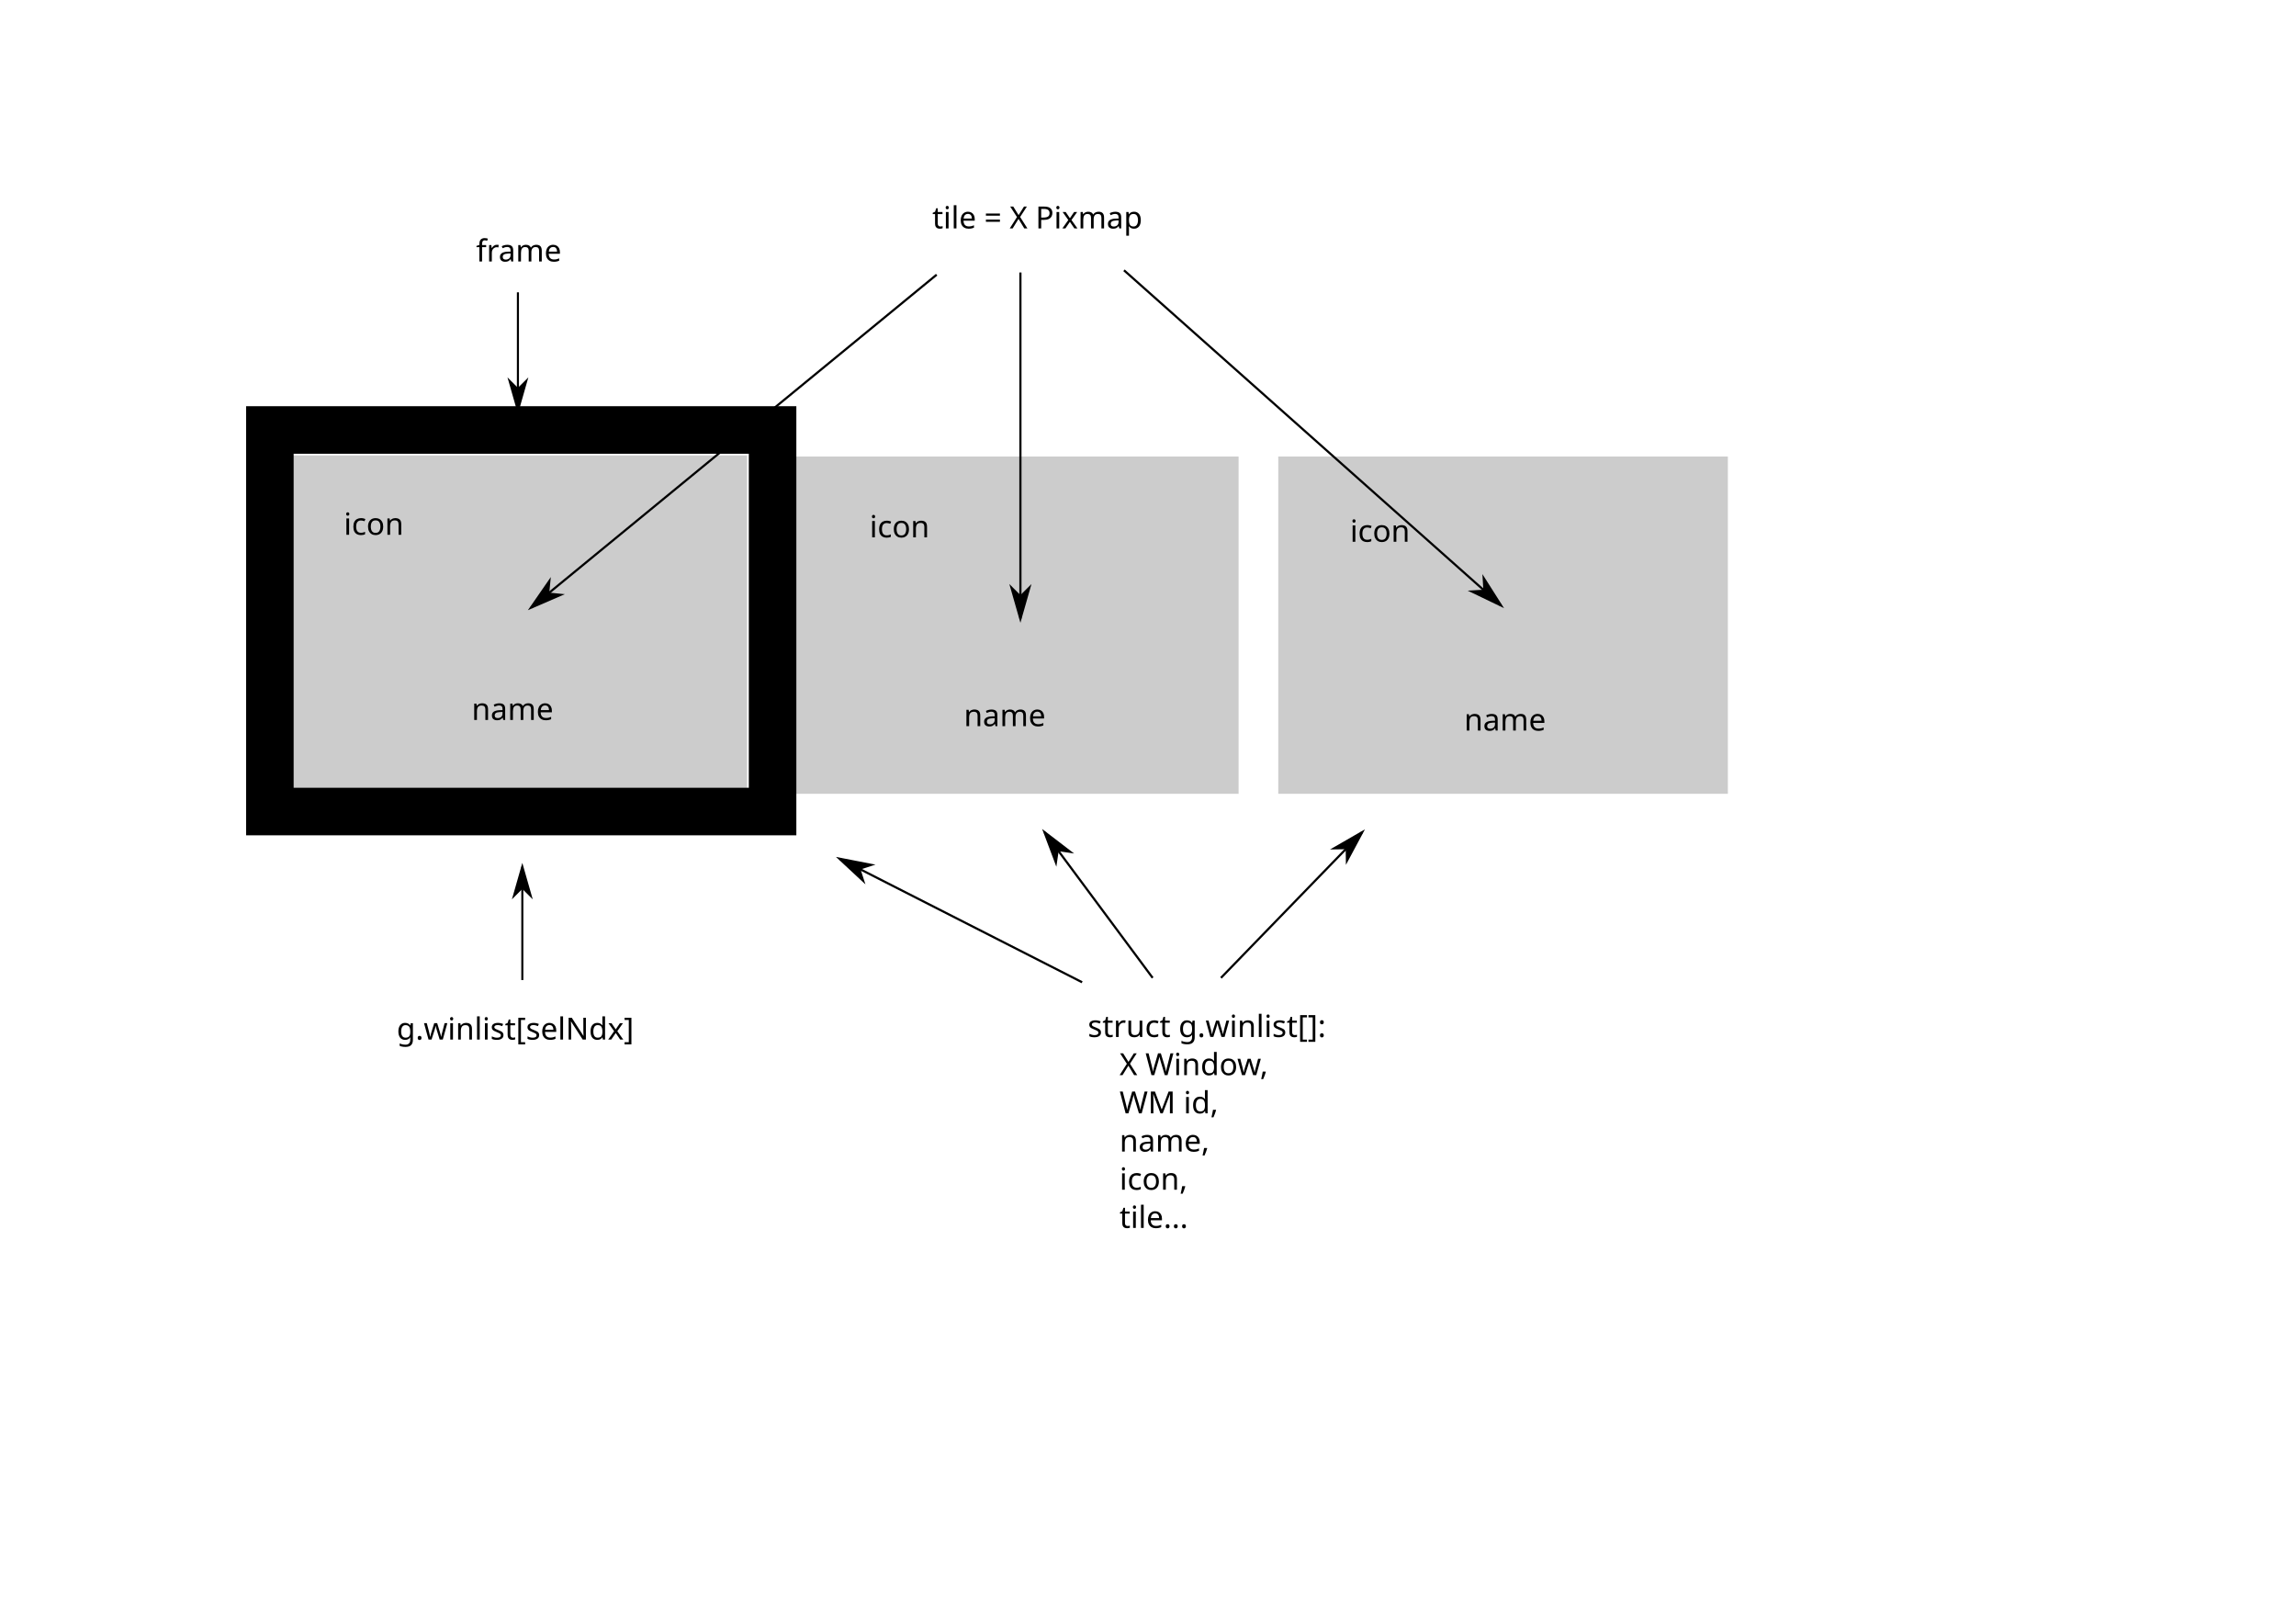
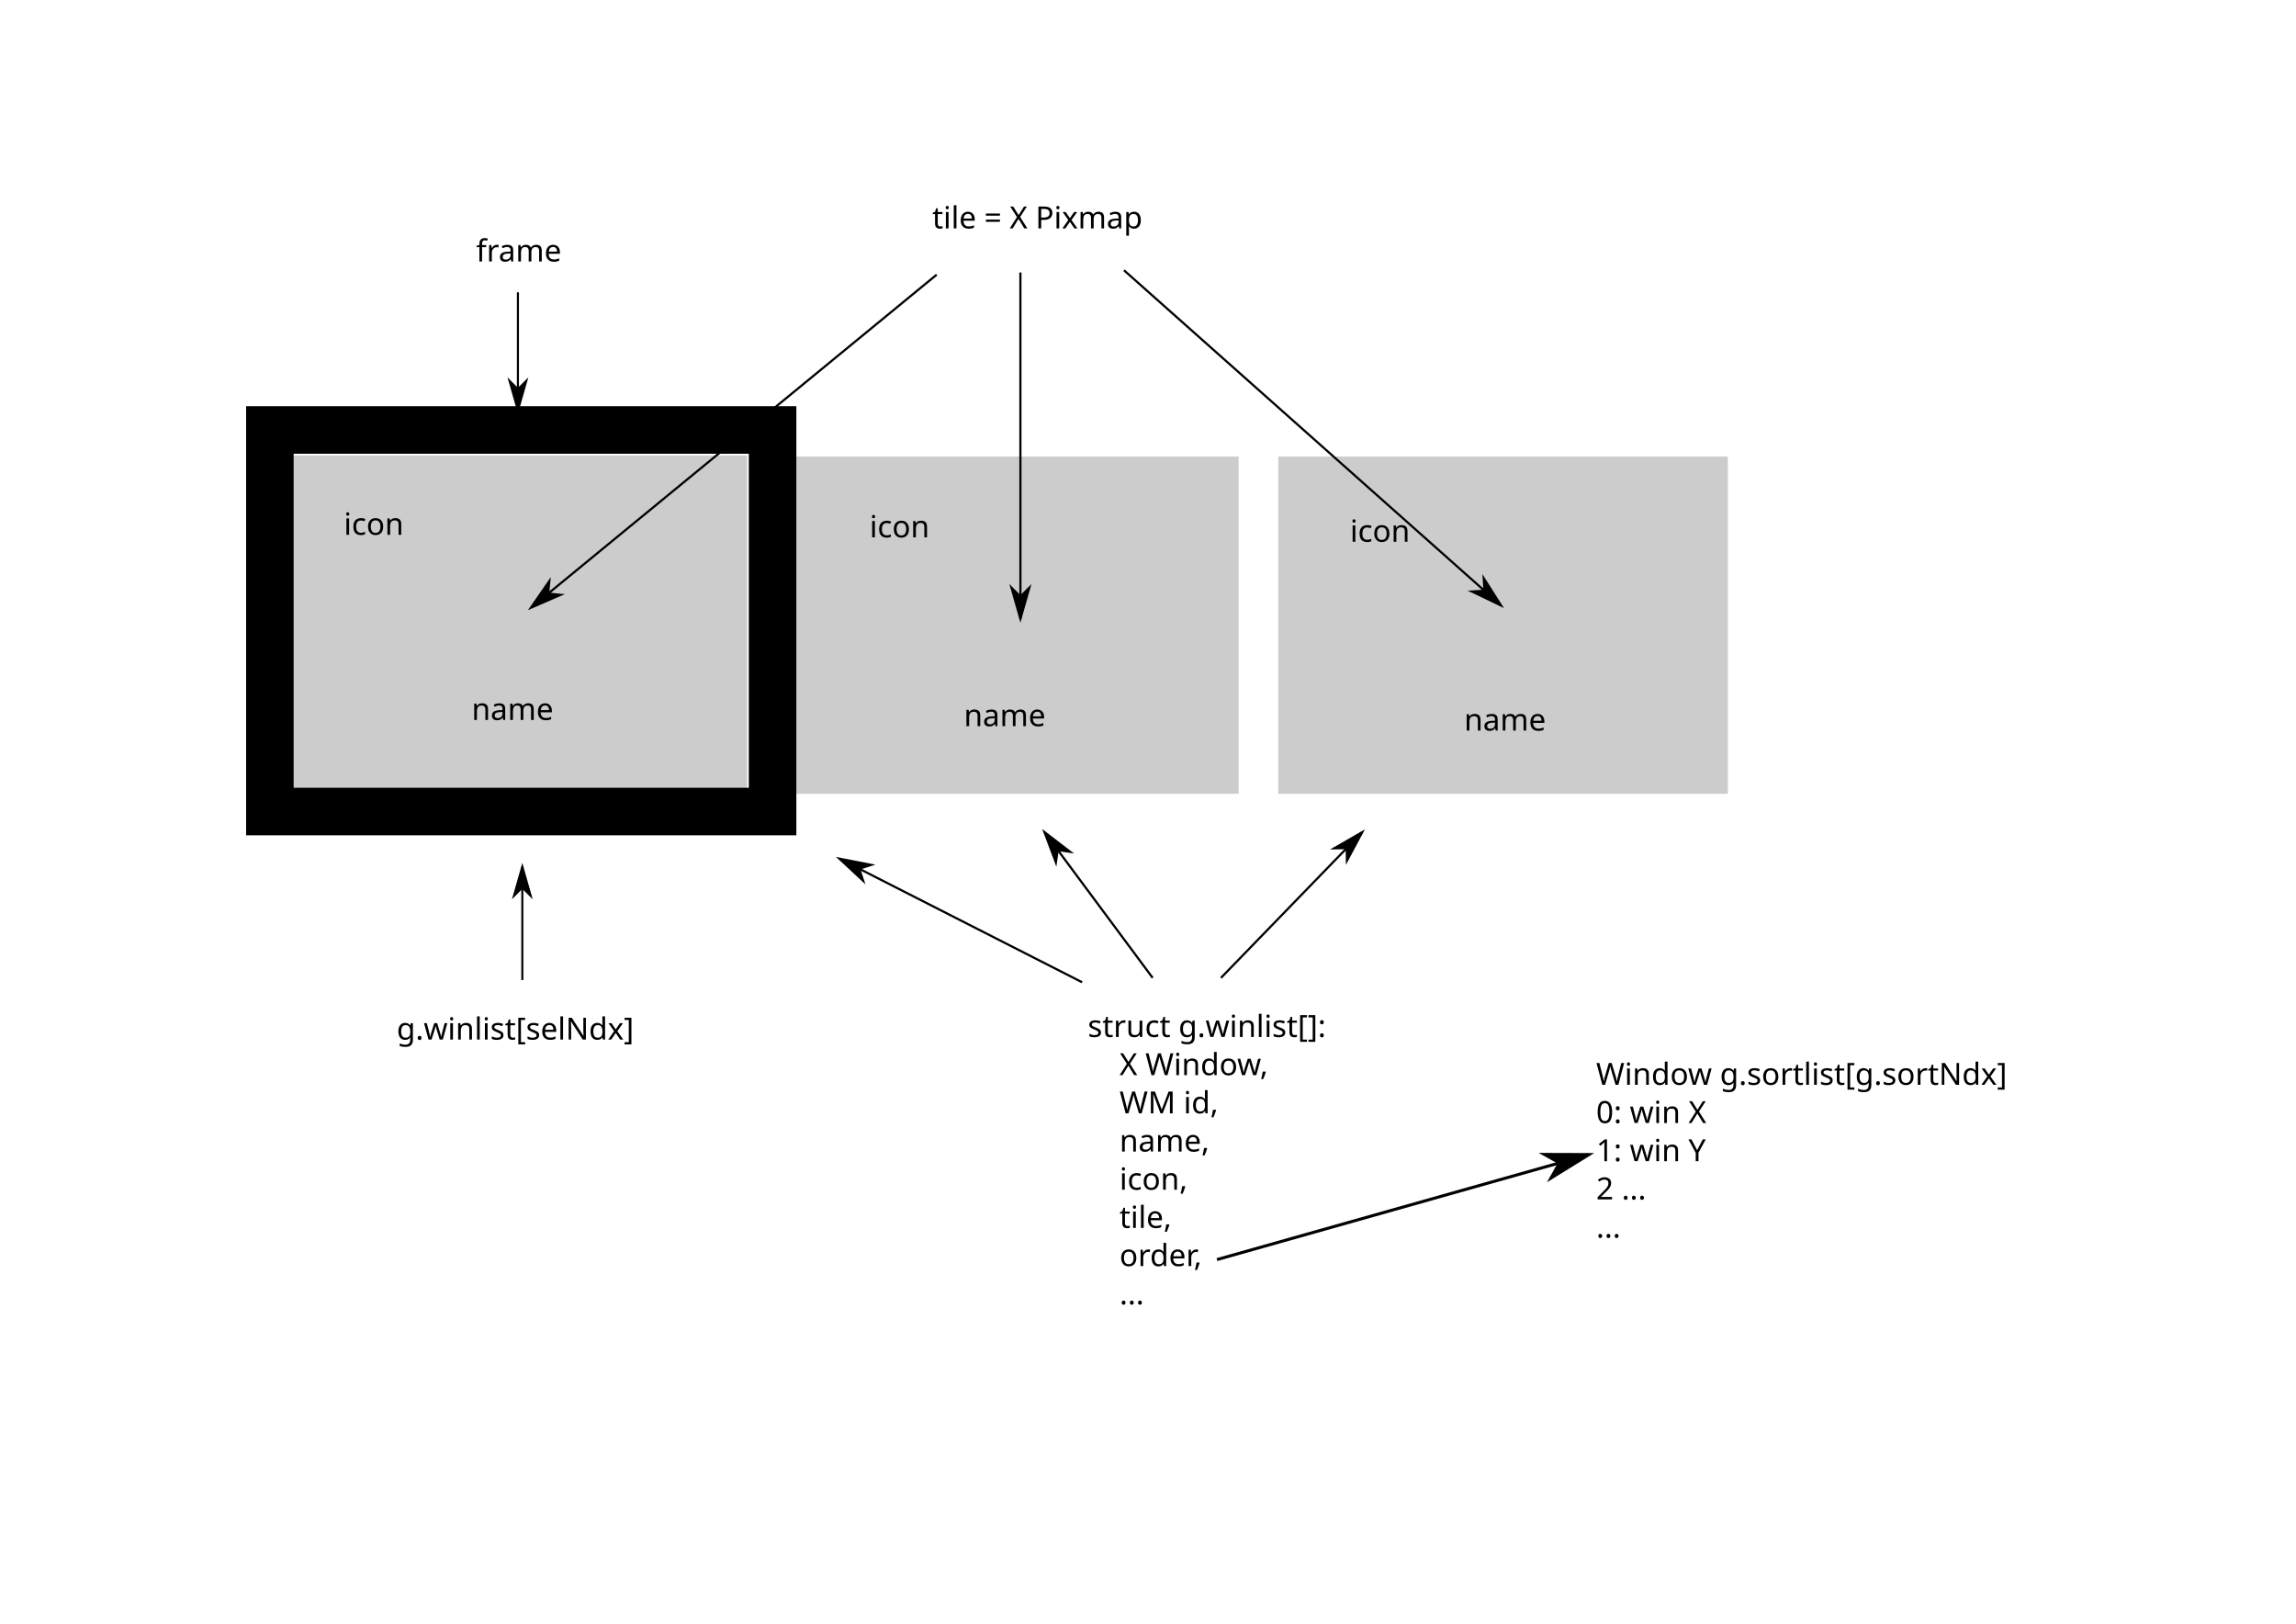
<svg xmlns="http://www.w3.org/2000/svg" width="1052.362" height="744.094" id="svg2" version="1.1">
  <defs id="defs4">
    <marker orient="auto" refY="0.0" refX="0.0" id="Arrow1Lend" style="overflow:visible;">
      <path id="path3822" d="M 0.0,0.0 L 5.0,-5.0 L -12.5,0.0 L 5.0,5.0 L 0.0,0.0 z " style="fill-rule:evenodd;stroke:#000000;stroke-width:1.0pt;" transform="scale(0.8) rotate(180) translate(12.5,0)" />
    </marker>
    <marker orient="auto" refY="0.0" refX="0.0" id="Arrow1Send" style="overflow:visible;">
      <path id="path3834" d="M 0.0,0.0 L 5.0,-5.0 L -12.5,0.0 L 5.0,5.0 L 0.0,0.0 z " style="fill-rule:evenodd;stroke:#000000;stroke-width:1.0pt;" transform="scale(0.2) rotate(180) translate(6,0)" />
    </marker>
    <marker orient="auto" refY="0" refX="0" id="Arrow1Lend-3" style="overflow:visible">
      <path id="path3822-5" d="M 0,0 5,-5 -12.5,0 5,5 0,0 z" style="fill-rule:evenodd;stroke:#000000;stroke-width:1pt" transform="matrix(-0.8,0,0,-0.8,-10,0)" />
+     </marker>
+     <marker orient="auto" refY="0" refX="0" id="Arrow1Lend-3-1" style="overflow:visible">
+       <path id="path3822-5-2" d="M 0,0 5,-5 -12.5,0 5,5 0,0 z" style="fill-rule:evenodd;stroke:#000000;stroke-width:1pt" transform="matrix(-0.8,0,0,-0.8,-10,0)" />
    </marker>
  </defs>
  <g id="layer1" transform="translate(0,-308.2677)">
    <rect style="fill:#cccccc;fill-opacity:1;stroke:none;stroke-width:1.008;stroke-opacity:0.641" id="rect2989" width="209.562" height="154.553" x="132.879" y="516.981" />
    <rect style="fill:#cccccc;fill-opacity:1;stroke:none;stroke-opacity:0.641" id="rect2989-3" width="206.071" height="154.553" x="361.635" y="517.486" />
    <rect style="fill:#cccccc;fill-opacity:1;stroke:none;stroke-opacity:0.641" id="rect2989-6" width="206.071" height="154.553" x="585.888" y="517.486" />
    <rect style="fill:none;stroke:#000000;stroke-width:21.788;stroke-miterlimit:4;stroke-opacity:1;stroke-dasharray:none" id="rect3016" width="230.416" height="174.858" x="123.693" y="505.314" />
    <text xml:space="preserve" style="font-size:14px;font-style:normal;font-variant:normal;font-weight:normal;font-stretch:normal;text-align:start;line-height:125%;letter-spacing:0px;word-spacing:0px;writing-mode:lr-tb;text-anchor:start;fill:#000000;fill-opacity:1;stroke:none;font-family:Sans;-inkscape-font-specification:Sans" x="181.827" y="476.404" id="text3786" transform="translate(0,308.2677)">
      <tspan id="tspan3788" x="181.827" y="476.404">g.winlist[selNdx]</tspan>
    </text>
    <text xml:space="preserve" style="font-size:14px;font-style:normal;font-variant:normal;font-weight:normal;font-stretch:normal;text-align:start;line-height:125%;letter-spacing:0px;word-spacing:0px;writing-mode:lr-tb;text-anchor:start;fill:#000000;fill-opacity:1;stroke:none;font-family:Sans;-inkscape-font-specification:Sans" x="498.557" y="783.483" id="text3786-7">
      <tspan id="tspan3788-5" x="498.557" y="783.483">struct g.winlist[]:</tspan>
      <tspan x="498.557" y="800.983" id="tspan7188">    X Window,</tspan>
      <tspan x="498.557" y="818.483" id="tspan7196">    WM id,</tspan>
      <tspan x="498.557" y="835.983" id="tspan7198">    name,</tspan>
      <tspan x="498.557" y="853.483" id="tspan7194">    icon, </tspan>
-       <tspan x="498.557" y="870.983" id="tspan7200">    tile...</tspan>
-       <tspan x="498.557" y="888.483" id="tspan7192" />
-       <tspan x="498.557" y="905.983" id="tspan7190" />
+       <tspan x="498.557" y="870.983" id="tspan7200">    tile,</tspan>
+       <tspan x="498.557" y="888.483" id="tspan3112">    order,</tspan>
+       <tspan x="498.557" y="905.983" id="tspan3114">    ...</tspan>
+       <tspan x="498.557" y="923.483" id="tspan7192" />
+       <tspan x="498.557" y="940.983" id="tspan7190" />
    </text>
    <path style="fill:none;stroke:#000000;stroke-width:0.941;stroke-linecap:butt;stroke-linejoin:miter;stroke-miterlimit:4;stroke-opacity:1;stroke-dasharray:none;marker-end:url(#Arrow1Lend)" d="m 239.406,757.398 0,-51.876" id="path3813" />
    <path style="fill:none;stroke:#000000;stroke-width:1px;stroke-linecap:butt;stroke-linejoin:miter;stroke-opacity:1;marker-end:url(#Arrow1Lend-3)" d="M 528.31,448.12 478.812,381.45" id="path4469" transform="translate(0,308.2677)" />
    <path style="fill:none;stroke:#000000;stroke-width:1px;stroke-linecap:butt;stroke-linejoin:miter;stroke-opacity:1;marker-end:url(#Arrow1Lend-3)" d="m 559.625,448.12 64.65,-66.67" id="path4657" transform="translate(0,308.2677)" />
    <text xml:space="preserve" style="font-size:14px;font-style:normal;font-variant:normal;font-weight:normal;font-stretch:normal;text-align:start;line-height:125%;letter-spacing:0px;word-spacing:0px;writing-mode:lr-tb;text-anchor:start;fill:#000000;fill-opacity:1;stroke:none;font-family:Sans;-inkscape-font-specification:Sans" x="157.584" y="553.347" id="text5050">
      <tspan id="tspan5052" x="157.584" y="553.347">icon</tspan>
    </text>
    <text xml:space="preserve" style="font-size:14px;font-style:normal;font-variant:normal;font-weight:normal;font-stretch:normal;text-align:start;line-height:125%;letter-spacing:0px;word-spacing:0px;writing-mode:lr-tb;text-anchor:start;fill:#000000;fill-opacity:1;stroke:none;font-family:Sans;-inkscape-font-specification:Sans" x="398.575" y="554.525" id="text5050-2">
      <tspan id="tspan5052-9" x="398.575" y="554.525">icon</tspan>
    </text>
    <text xml:space="preserve" style="font-size:14px;font-style:normal;font-variant:normal;font-weight:normal;font-stretch:normal;text-align:start;line-height:125%;letter-spacing:0px;word-spacing:0px;writing-mode:lr-tb;text-anchor:start;fill:#000000;fill-opacity:1;stroke:none;font-family:Sans;-inkscape-font-specification:Sans" x="618.788" y="556.546" id="text5050-1">
      <tspan id="tspan5052-2" x="618.788" y="556.546">icon</tspan>
    </text>
    <text xml:space="preserve" style="font-size:14px;font-style:normal;font-variant:normal;font-weight:normal;font-stretch:normal;text-align:start;line-height:125%;letter-spacing:0px;word-spacing:0px;writing-mode:lr-tb;text-anchor:start;fill:#000000;fill-opacity:1;stroke:none;font-family:Sans;-inkscape-font-specification:Sans" x="216.173" y="638.2" id="text5084">
      <tspan id="tspan5086" x="216.173" y="638.2">name</tspan>
    </text>
    <text xml:space="preserve" style="font-size:14px;font-style:normal;font-variant:normal;font-weight:normal;font-stretch:normal;text-align:start;line-height:125%;letter-spacing:0px;word-spacing:0px;writing-mode:lr-tb;text-anchor:start;fill:#000000;fill-opacity:1;stroke:none;font-family:Sans;-inkscape-font-specification:Sans" x="441.772" y="641.052" id="text5084-7">
      <tspan id="tspan5086-0" x="441.772" y="641.052">name</tspan>
    </text>
    <text xml:space="preserve" style="font-size:14px;font-style:normal;font-variant:normal;font-weight:normal;font-stretch:normal;text-align:start;line-height:125%;letter-spacing:0px;word-spacing:0px;writing-mode:lr-tb;text-anchor:start;fill:#000000;fill-opacity:1;stroke:none;font-family:Sans;-inkscape-font-specification:Sans" x="671.076" y="643.072" id="text5084-9">
      <tspan id="tspan5086-3" x="671.076" y="643.072">name</tspan>
    </text>
    <text xml:space="preserve" style="font-size:14px;font-style:normal;font-weight:normal;line-height:125%;letter-spacing:0px;word-spacing:0px;fill:#000000;fill-opacity:1;stroke:none;font-family:Sans" x="427.295" y="412.936" id="text5118">
      <tspan id="tspan5120" x="427.295" y="412.936">tile = X Pixmap</tspan>
    </text>
    <text xml:space="preserve" style="font-size:14px;font-style:normal;font-weight:normal;line-height:125%;letter-spacing:0px;word-spacing:0px;fill:#000000;fill-opacity:1;stroke:none;font-family:Sans" x="218.193" y="428.088" id="text5686">
      <tspan id="tspan5688" x="218.193" y="428.088">frame</tspan>
    </text>
    <path style="fill:none;stroke:#000000;stroke-width:0.943px;stroke-linecap:butt;stroke-linejoin:miter;stroke-opacity:1;marker-end:url(#Arrow1Lend-3)" d="m 237.386,442.23 0,53.896" id="path5690" />
    <path style="fill:none;stroke:#000000;stroke-width:1px;stroke-linecap:butt;stroke-linejoin:miter;stroke-opacity:1;marker-end:url(#Arrow1Lend-3)" d="M 495.985,450.14 384.868,393.572" id="path5878" transform="translate(0,308.2677)" />
    <path style="fill:none;stroke:#000000;stroke-width:1px;stroke-linecap:butt;stroke-linejoin:miter;stroke-opacity:1;marker-end:url(#Arrow1Lend-3)" d="m 467.701,124.871 0,158.594" id="path6066" transform="translate(0,308.2677)" />
    <path style="fill:none;stroke:#000000;stroke-width:1px;stroke-linecap:butt;stroke-linejoin:miter;stroke-opacity:1;marker-end:url(#Arrow1Lend-3)" d="M 515.178,123.861 687.914,277.404" id="path6440" transform="translate(0,308.2677)" />
    <path style="fill:none;stroke:#000000;stroke-width:1px;stroke-linecap:butt;stroke-linejoin:miter;stroke-opacity:1;marker-end:url(#Arrow1Lend-3)" d="M 429.315,125.881 243.447,278.414" id="path6628" transform="translate(0,308.2677)" />
+     <text xml:space="preserve" style="font-size:14px;font-style:normal;font-variant:normal;font-weight:normal;font-stretch:normal;text-align:start;line-height:125%;letter-spacing:0px;word-spacing:0px;writing-mode:lr-tb;text-anchor:start;fill:#000000;fill-opacity:1;stroke:none;font-family:Sans;-inkscape-font-specification:Sans" x="731.588" y="805.415" id="text3786-7-3">
+       <tspan x="731.588" y="805.415" id="tspan7200-6">Window g.sortlist[g.sortNdx]</tspan>
+       <tspan x="731.588" y="822.915" id="tspan3100">0: win X</tspan>
+       <tspan x="731.588" y="840.415" id="tspan3102">1: win Y</tspan>
+       <tspan x="731.588" y="857.915" id="tspan3104">2 ...</tspan>
+       <tspan x="731.588" y="875.415" id="tspan3108">...</tspan>
+       <tspan x="731.588" y="892.915" id="tspan7192-2" />
+       <tspan x="731.588" y="910.415" id="tspan7190-9" />
+     </text>
+     <path style="fill:none;stroke:#000000;stroke-width:1.379px;stroke-linecap:butt;stroke-linejoin:miter;stroke-opacity:1;marker-end:url(#Arrow1Lend-3)" d="m 557.793,885.498 170.337,-48.087" id="path4657-7" />
  </g>
</svg>
